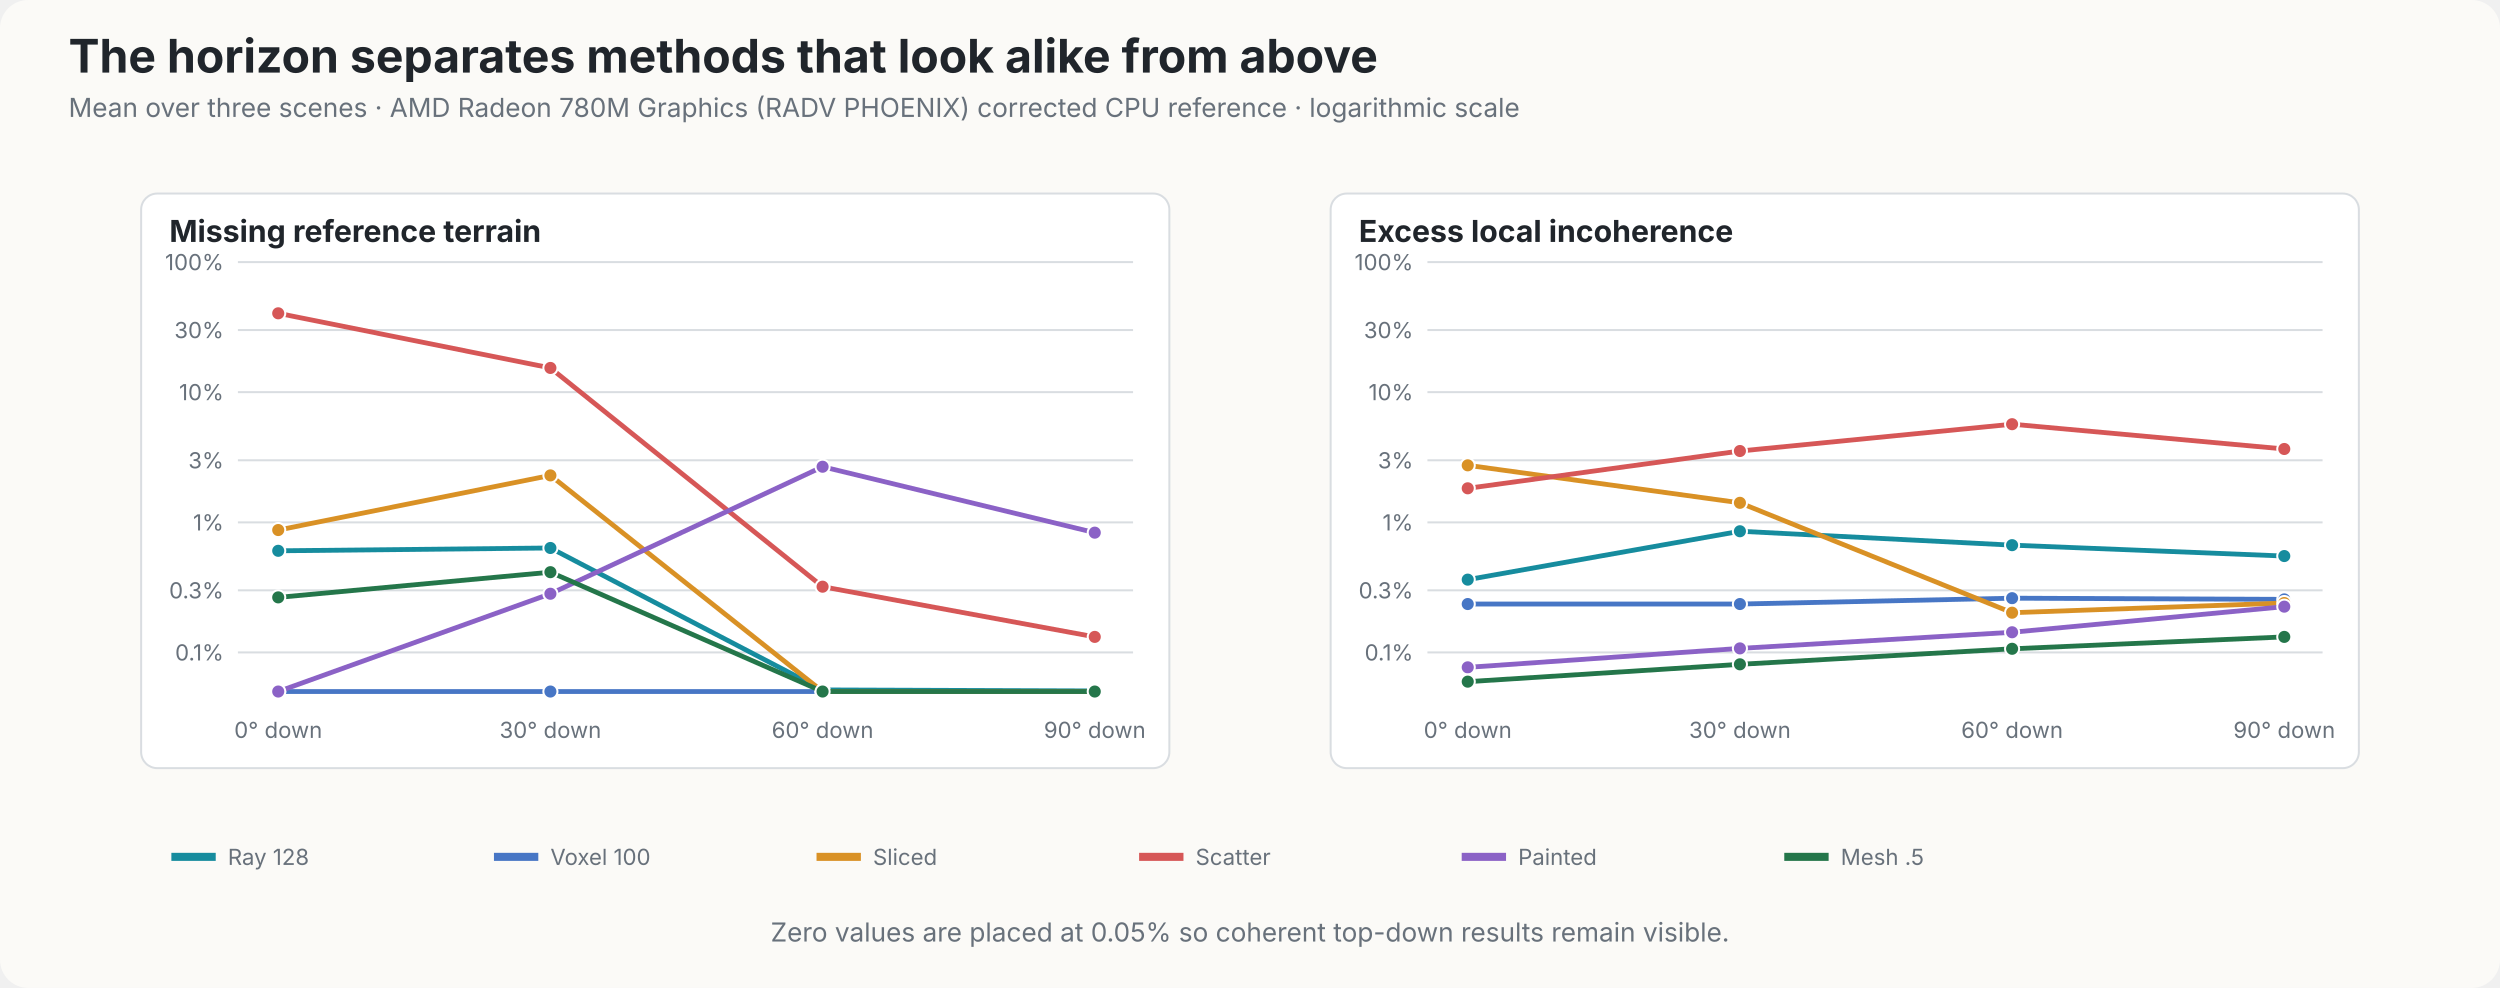
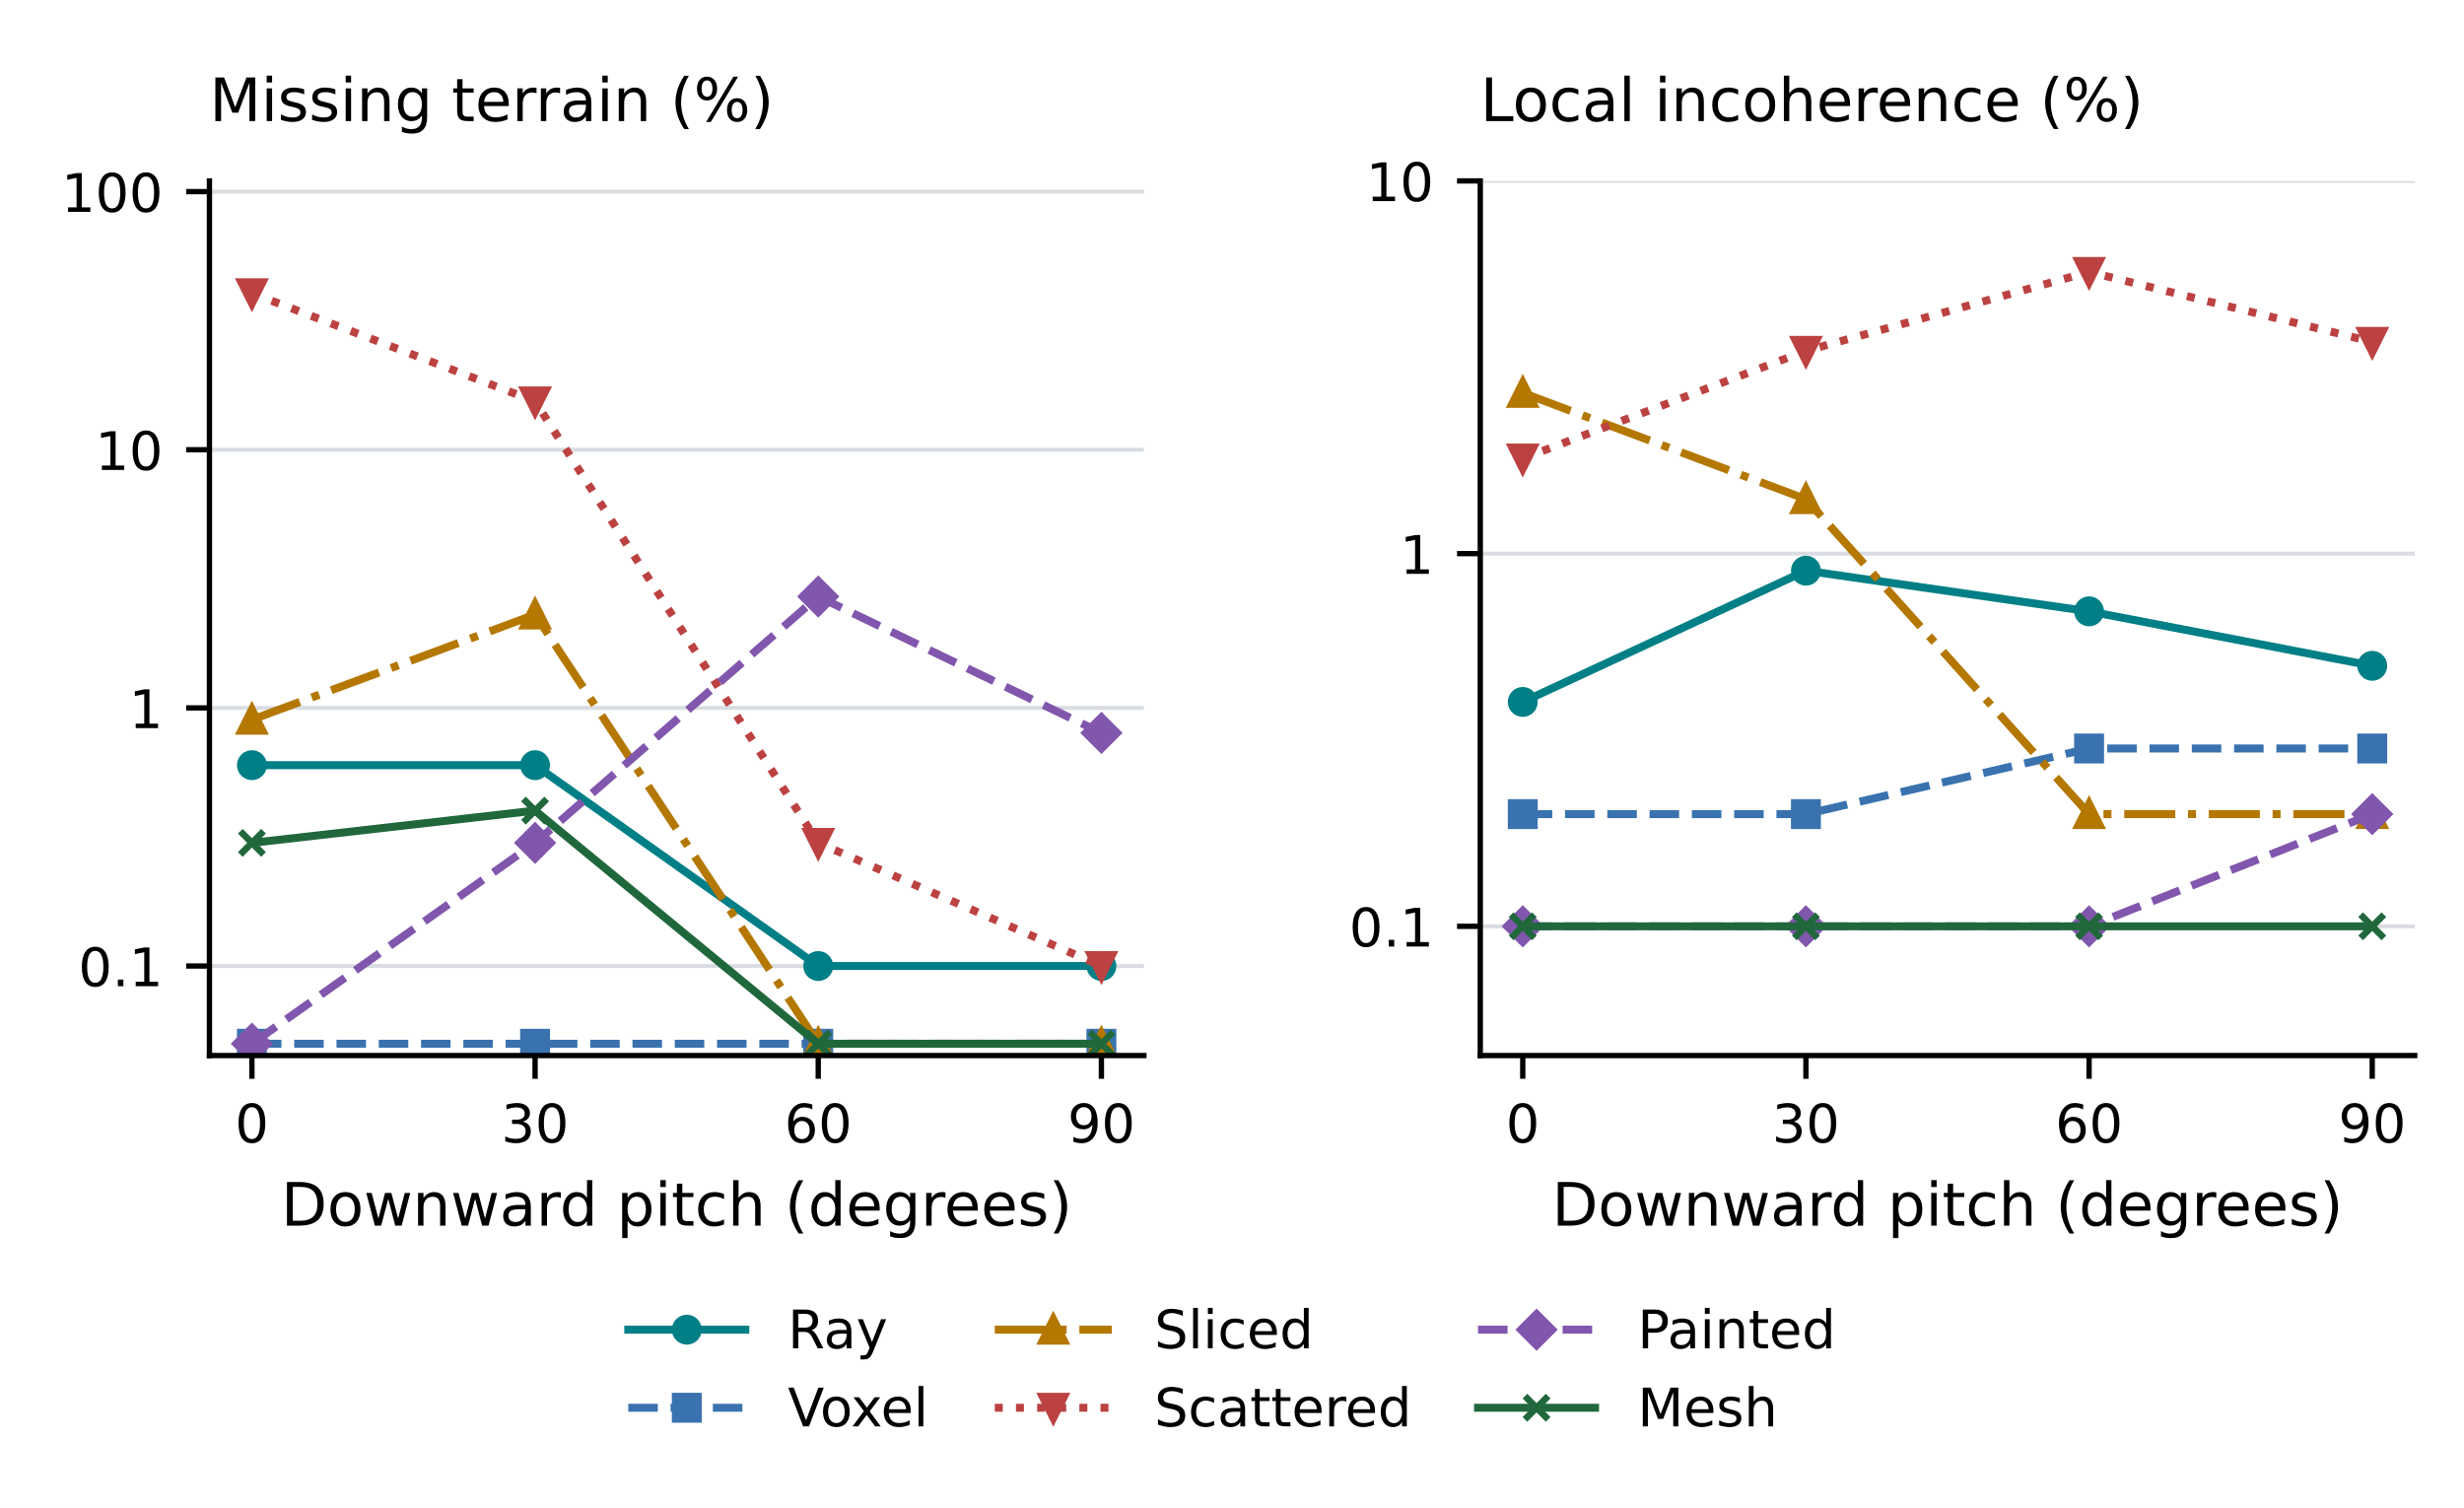
- <svg xmlns="http://www.w3.org/2000/svg" width="1240" height="490" viewBox="0 0 1240 490" role="img" aria-label="Terrain artifacts as camera pitch changes">
-   <style>text{font-family:Inter,DejaVu Sans,sans-serif;fill:#20252b}.title{font-size:23px;font-weight:700}.subtitle{font-size:13px;fill:#68717b}.panel-title{font-size:15px;font-weight:700}.axis{font-size:11px;fill:#68717b}.label{font-size:12px}.value{font-size:10px;font-weight:700}.light{fill:#f8fafc}</style>
-   <rect width="1240" height="490" fill="#fbfaf7" rx="14" />
-   <text x="34.0" y="36.0" class="title" text-anchor="start">The horizon separates methods that look alike from above</text>
-   <text x="34.0" y="58.0" class="subtitle" text-anchor="start">Mean over three scenes · AMD Radeon 780M Graphics (RADV PHOENIX) corrected CPU reference · logarithmic scale</text>
-   <rect x="70" y="96" width="510" height="285" fill="#ffffff" stroke="#d9dde1" rx="8" />
-   <text x="84.0" y="120.0" class="panel-title" text-anchor="start">Missing reference terrain</text>
-   <line x1="118" y1="323.6" x2="562" y2="323.6" stroke="#d9dde1" />
-   <text x="111.0" y="327.6" class="axis" text-anchor="end">0.1%</text>
-   <line x1="118" y1="292.8" x2="562" y2="292.8" stroke="#d9dde1" />
-   <text x="111.0" y="296.8" class="axis" text-anchor="end">0.3%</text>
-   <line x1="118" y1="259.1" x2="562" y2="259.1" stroke="#d9dde1" />
-   <text x="111.0" y="263.1" class="axis" text-anchor="end">1%</text>
-   <line x1="118" y1="228.3" x2="562" y2="228.3" stroke="#d9dde1" />
-   <text x="111.0" y="232.3" class="axis" text-anchor="end">3%</text>
-   <line x1="118" y1="194.5" x2="562" y2="194.5" stroke="#d9dde1" />
-   <text x="111.0" y="198.5" class="axis" text-anchor="end">10%</text>
-   <line x1="118" y1="163.7" x2="562" y2="163.7" stroke="#d9dde1" />
-   <text x="111.0" y="167.7" class="axis" text-anchor="end">30%</text>
-   <line x1="118" y1="130.0" x2="562" y2="130.0" stroke="#d9dde1" />
-   <text x="111.0" y="134.0" class="axis" text-anchor="end">100%</text>
-   <text x="138.0" y="366.0" class="axis" text-anchor="middle">0° down</text>
-   <text x="273.0" y="366.0" class="axis" text-anchor="middle">30° down</text>
-   <text x="408.0" y="366.0" class="axis" text-anchor="middle">60° down</text>
-   <text x="543.0" y="366.0" class="axis" text-anchor="middle">90° down</text>
-   <path d="M 138.0 273.2 L 273.0 271.8 L 408.0 342.2 L 543.0 342.7" fill="none" stroke="#168c9e" stroke-width="2.4" stroke-linejoin="round" />
-   <circle cx="138.0" cy="273.2" r="3.5" fill="#168c9e" stroke="white" stroke-width="1" />
-   <circle cx="273.0" cy="271.8" r="3.5" fill="#168c9e" stroke="white" stroke-width="1" />
-   <circle cx="408.0" cy="342.2" r="3.5" fill="#168c9e" stroke="white" stroke-width="1" />
-   <circle cx="543.0" cy="342.7" r="3.5" fill="#168c9e" stroke="white" stroke-width="1" />
-   <path d="M 138.0 343.0 L 273.0 343.0 L 408.0 343.0 L 543.0 343.0" fill="none" stroke="#4776c5" stroke-width="2.4" stroke-linejoin="round" />
-   <circle cx="138.0" cy="343.0" r="3.5" fill="#4776c5" stroke="white" stroke-width="1" />
-   <circle cx="273.0" cy="343.0" r="3.5" fill="#4776c5" stroke="white" stroke-width="1" />
-   <circle cx="408.0" cy="343.0" r="3.5" fill="#4776c5" stroke="white" stroke-width="1" />
-   <circle cx="543.0" cy="343.0" r="3.5" fill="#4776c5" stroke="white" stroke-width="1" />
-   <path d="M 138.0 262.9 L 273.0 235.8 L 408.0 343.0 L 543.0 343.0" fill="none" stroke="#d99125" stroke-width="2.4" stroke-linejoin="round" />
-   <circle cx="138.0" cy="262.9" r="3.5" fill="#d99125" stroke="white" stroke-width="1" />
-   <circle cx="273.0" cy="235.8" r="3.5" fill="#d99125" stroke="white" stroke-width="1" />
-   <circle cx="408.0" cy="343.0" r="3.5" fill="#d99125" stroke="white" stroke-width="1" />
-   <circle cx="543.0" cy="343.0" r="3.5" fill="#d99125" stroke="white" stroke-width="1" />
-   <path d="M 138.0 155.4 L 273.0 182.5 L 408.0 291.0 L 543.0 315.9" fill="none" stroke="#d65757" stroke-width="2.4" stroke-linejoin="round" />
-   <circle cx="138.0" cy="155.4" r="3.5" fill="#d65757" stroke="white" stroke-width="1" />
-   <circle cx="273.0" cy="182.5" r="3.5" fill="#d65757" stroke="white" stroke-width="1" />
-   <circle cx="408.0" cy="291.0" r="3.5" fill="#d65757" stroke="white" stroke-width="1" />
-   <circle cx="543.0" cy="315.9" r="3.5" fill="#d65757" stroke="white" stroke-width="1" />
-   <path d="M 138.0 343.0 L 273.0 294.5 L 408.0 231.5 L 543.0 264.2" fill="none" stroke="#8b62c6" stroke-width="2.4" stroke-linejoin="round" />
-   <circle cx="138.0" cy="343.0" r="3.5" fill="#8b62c6" stroke="white" stroke-width="1" />
-   <circle cx="273.0" cy="294.5" r="3.5" fill="#8b62c6" stroke="white" stroke-width="1" />
-   <circle cx="408.0" cy="231.5" r="3.5" fill="#8b62c6" stroke="white" stroke-width="1" />
-   <circle cx="543.0" cy="264.2" r="3.5" fill="#8b62c6" stroke="white" stroke-width="1" />
-   <path d="M 138.0 296.3 L 273.0 283.8 L 408.0 343.0 L 543.0 343.0" fill="none" stroke="#24764a" stroke-width="2.4" stroke-linejoin="round" />
-   <circle cx="138.0" cy="296.3" r="3.5" fill="#24764a" stroke="white" stroke-width="1" />
-   <circle cx="273.0" cy="283.8" r="3.5" fill="#24764a" stroke="white" stroke-width="1" />
-   <circle cx="408.0" cy="343.0" r="3.5" fill="#24764a" stroke="white" stroke-width="1" />
-   <circle cx="543.0" cy="343.0" r="3.5" fill="#24764a" stroke="white" stroke-width="1" />
-   <rect x="660" y="96" width="510" height="285" fill="#ffffff" stroke="#d9dde1" rx="8" />
-   <text x="674.0" y="120.0" class="panel-title" text-anchor="start">Excess local incoherence</text>
-   <line x1="708" y1="323.6" x2="1152" y2="323.6" stroke="#d9dde1" />
-   <text x="701.0" y="327.6" class="axis" text-anchor="end">0.1%</text>
-   <line x1="708" y1="292.8" x2="1152" y2="292.8" stroke="#d9dde1" />
-   <text x="701.0" y="296.8" class="axis" text-anchor="end">0.3%</text>
-   <line x1="708" y1="259.1" x2="1152" y2="259.1" stroke="#d9dde1" />
-   <text x="701.0" y="263.1" class="axis" text-anchor="end">1%</text>
-   <line x1="708" y1="228.3" x2="1152" y2="228.3" stroke="#d9dde1" />
-   <text x="701.0" y="232.3" class="axis" text-anchor="end">3%</text>
-   <line x1="708" y1="194.5" x2="1152" y2="194.5" stroke="#d9dde1" />
-   <text x="701.0" y="198.5" class="axis" text-anchor="end">10%</text>
-   <line x1="708" y1="163.7" x2="1152" y2="163.7" stroke="#d9dde1" />
-   <text x="701.0" y="167.7" class="axis" text-anchor="end">30%</text>
-   <line x1="708" y1="130.0" x2="1152" y2="130.0" stroke="#d9dde1" />
-   <text x="701.0" y="134.0" class="axis" text-anchor="end">100%</text>
-   <text x="728.0" y="366.0" class="axis" text-anchor="middle">0° down</text>
-   <text x="863.0" y="366.0" class="axis" text-anchor="middle">30° down</text>
-   <text x="998.0" y="366.0" class="axis" text-anchor="middle">60° down</text>
-   <text x="1133.0" y="366.0" class="axis" text-anchor="middle">90° down</text>
-   <path d="M 728.0 287.5 L 863.0 263.5 L 998.0 270.4 L 1133.0 275.8" fill="none" stroke="#168c9e" stroke-width="2.4" stroke-linejoin="round" />
-   <circle cx="728.0" cy="287.5" r="3.5" fill="#168c9e" stroke="white" stroke-width="1" />
-   <circle cx="863.0" cy="263.5" r="3.5" fill="#168c9e" stroke="white" stroke-width="1" />
-   <circle cx="998.0" cy="270.4" r="3.5" fill="#168c9e" stroke="white" stroke-width="1" />
-   <circle cx="1133.0" cy="275.8" r="3.5" fill="#168c9e" stroke="white" stroke-width="1" />
-   <path d="M 728.0 299.6 L 863.0 299.6 L 998.0 296.7 L 1133.0 297.3" fill="none" stroke="#4776c5" stroke-width="2.4" stroke-linejoin="round" />
-   <circle cx="728.0" cy="299.6" r="3.5" fill="#4776c5" stroke="white" stroke-width="1" />
-   <circle cx="863.0" cy="299.6" r="3.5" fill="#4776c5" stroke="white" stroke-width="1" />
-   <circle cx="998.0" cy="296.7" r="3.5" fill="#4776c5" stroke="white" stroke-width="1" />
-   <circle cx="1133.0" cy="297.3" r="3.5" fill="#4776c5" stroke="white" stroke-width="1" />
-   <path d="M 728.0 230.8 L 863.0 249.4 L 998.0 303.9 L 1133.0 299.1" fill="none" stroke="#d99125" stroke-width="2.4" stroke-linejoin="round" />
-   <circle cx="728.0" cy="230.8" r="3.5" fill="#d99125" stroke="white" stroke-width="1" />
-   <circle cx="863.0" cy="249.4" r="3.5" fill="#d99125" stroke="white" stroke-width="1" />
-   <circle cx="998.0" cy="303.9" r="3.5" fill="#d99125" stroke="white" stroke-width="1" />
-   <circle cx="1133.0" cy="299.1" r="3.5" fill="#d99125" stroke="white" stroke-width="1" />
-   <path d="M 728.0 242.2 L 863.0 223.7 L 998.0 210.4 L 1133.0 222.7" fill="none" stroke="#d65757" stroke-width="2.4" stroke-linejoin="round" />
-   <circle cx="728.0" cy="242.2" r="3.5" fill="#d65757" stroke="white" stroke-width="1" />
-   <circle cx="863.0" cy="223.7" r="3.5" fill="#d65757" stroke="white" stroke-width="1" />
-   <circle cx="998.0" cy="210.4" r="3.5" fill="#d65757" stroke="white" stroke-width="1" />
-   <circle cx="1133.0" cy="222.7" r="3.5" fill="#d65757" stroke="white" stroke-width="1" />
-   <path d="M 728.0 331.0 L 863.0 321.6 L 998.0 313.6 L 1133.0 300.9" fill="none" stroke="#8b62c6" stroke-width="2.4" stroke-linejoin="round" />
-   <circle cx="728.0" cy="331.0" r="3.5" fill="#8b62c6" stroke="white" stroke-width="1" />
-   <circle cx="863.0" cy="321.6" r="3.5" fill="#8b62c6" stroke="white" stroke-width="1" />
-   <circle cx="998.0" cy="313.6" r="3.5" fill="#8b62c6" stroke="white" stroke-width="1" />
-   <circle cx="1133.0" cy="300.9" r="3.5" fill="#8b62c6" stroke="white" stroke-width="1" />
-   <path d="M 728.0 338.1 L 863.0 329.5 L 998.0 321.8 L 1133.0 315.9" fill="none" stroke="#24764a" stroke-width="2.4" stroke-linejoin="round" />
-   <circle cx="728.0" cy="338.1" r="3.5" fill="#24764a" stroke="white" stroke-width="1" />
-   <circle cx="863.0" cy="329.5" r="3.5" fill="#24764a" stroke="white" stroke-width="1" />
-   <circle cx="998.0" cy="321.8" r="3.5" fill="#24764a" stroke="white" stroke-width="1" />
-   <circle cx="1133.0" cy="315.9" r="3.5" fill="#24764a" stroke="white" stroke-width="1" />
-   <line x1="85" y1="425" x2="107" y2="425" stroke="#168c9e" stroke-width="4" />
-   <text x="113.0" y="429.0" class="axis" text-anchor="start">Ray 128</text>
-   <line x1="245" y1="425" x2="267" y2="425" stroke="#4776c5" stroke-width="4" />
-   <text x="273.0" y="429.0" class="axis" text-anchor="start">Voxel 100</text>
-   <line x1="405" y1="425" x2="427" y2="425" stroke="#d99125" stroke-width="4" />
-   <text x="433.0" y="429.0" class="axis" text-anchor="start">Sliced</text>
-   <line x1="565" y1="425" x2="587" y2="425" stroke="#d65757" stroke-width="4" />
-   <text x="593.0" y="429.0" class="axis" text-anchor="start">Scatter</text>
-   <line x1="725" y1="425" x2="747" y2="425" stroke="#8b62c6" stroke-width="4" />
-   <text x="753.0" y="429.0" class="axis" text-anchor="start">Painted</text>
-   <line x1="885" y1="425" x2="907" y2="425" stroke="#24764a" stroke-width="4" />
-   <text x="913.0" y="429.0" class="axis" text-anchor="start">Mesh .5</text>
-   <text x="620.0" y="467.0" class="subtitle" text-anchor="middle">Zero values are placed at 0.05% so coherent top-down results remain visible.</text>
+ <svg xmlns="http://www.w3.org/2000/svg" xmlns:xlink="http://www.w3.org/1999/xlink" width="370.61pt" height="226.8pt" viewBox="0 0 370.61 226.8" version="1.1">
+   <defs>
+     <style type="text/css">*{stroke-linejoin: round; stroke-linecap: butt}</style>
+   </defs>
+   <g id="figure_1">
+     <g id="patch_1">
+       <path d="M 0 226.8 L 370.61 226.8 L 370.61 0 L 0 0 z " style="fill: #ffffff" />
+     </g>
+     <g id="axes_1">
+       <g id="patch_2">
+         <path d="M 31.502 158.76 L 172.051 158.76 L 172.051 27.216 L 31.502 27.216 z " style="fill: #ffffff" />
+       </g>
+       <g id="matplotlib.axis_1">
+         <g id="xtick_1">
+           <g id="line2d_1">
+             <defs>
+               <path id="m5a9f0d2873" d="M 0 0 L 0 3.5 " style="stroke: #000000; stroke-width: 0.8" />
+             </defs>
+             <g>
+               <use xlink:href="#m5a9f0d2873" x="37.89" y="158.76" style="stroke: #000000; stroke-width: 0.8" />
+             </g>
+           </g>
+           <g id="text_1">
+             <text style="font-size: 8px; font-family: 'DejaVu Sans'; text-anchor: middle" x="37.89" y="171.839" transform="rotate(-0 37.89047 171.8388)">0</text>
+           </g>
+         </g>
+         <g id="xtick_2">
+           <g id="line2d_2">
+             <g>
+               <use xlink:href="#m5a9f0d2873" x="80.481" y="158.76" style="stroke: #000000; stroke-width: 0.8" />
+             </g>
+           </g>
+           <g id="text_2">
+             <text style="font-size: 8px; font-family: 'DejaVu Sans'; text-anchor: middle" x="80.481" y="171.839" transform="rotate(-0 80.48114 171.8388)">30</text>
+           </g>
+         </g>
+         <g id="xtick_3">
+           <g id="line2d_3">
+             <g>
+               <use xlink:href="#m5a9f0d2873" x="123.072" y="158.76" style="stroke: #000000; stroke-width: 0.8" />
+             </g>
+           </g>
+           <g id="text_3">
+             <text style="font-size: 8px; font-family: 'DejaVu Sans'; text-anchor: middle" x="123.072" y="171.839" transform="rotate(-0 123.0718 171.8388)">60</text>
+           </g>
+         </g>
+         <g id="xtick_4">
+           <g id="line2d_4">
+             <g>
+               <use xlink:href="#m5a9f0d2873" x="165.662" y="158.76" style="stroke: #000000; stroke-width: 0.8" />
+             </g>
+           </g>
+           <g id="text_4">
+             <text style="font-size: 8px; font-family: 'DejaVu Sans'; text-anchor: middle" x="165.662" y="171.839" transform="rotate(-0 165.6625 171.8388)">90</text>
+           </g>
+         </g>
+         <g id="text_5">
+           <text style="font-size: 9px; font-family: 'DejaVu Sans'; text-anchor: middle" x="101.776" y="184.341" transform="rotate(-0 101.7765 184.3411)">Downward pitch (degrees)</text>
+         </g>
+       </g>
+       <g id="matplotlib.axis_2">
+         <g id="ytick_1">
+           <g id="line2d_5">
+             <path d="M 31.502 145.296 L 172.051 145.296 " clip-path="url(#p98be7151e7)" style="fill: none; stroke: #d9dde1; stroke-width: 0.6; stroke-linecap: square" />
+           </g>
+           <g id="line2d_6">
+             <defs>
+               <path id="me002e0a3f4" d="M 0 0 L -3.5 0 " style="stroke: #000000; stroke-width: 0.8" />
+             </defs>
+             <g>
+               <use xlink:href="#me002e0a3f4" x="31.502" y="145.296" style="stroke: #000000; stroke-width: 0.8" />
+             </g>
+           </g>
+           <g id="text_6">
+             <text style="font-size: 8px; font-family: 'DejaVu Sans'; text-anchor: end" x="24.502" y="148.336" transform="rotate(-0 24.50187 148.3356)">0.1</text>
+           </g>
+         </g>
+         <g id="ytick_2">
+           <g id="line2d_7">
+             <path d="M 31.502 106.472 L 172.051 106.472 " clip-path="url(#p98be7151e7)" style="fill: none; stroke: #d9dde1; stroke-width: 0.6; stroke-linecap: square" />
+           </g>
+           <g id="line2d_8">
+             <g>
+               <use xlink:href="#me002e0a3f4" x="31.502" y="106.472" style="stroke: #000000; stroke-width: 0.8" />
+             </g>
+           </g>
+           <g id="text_7">
+             <text style="font-size: 8px; font-family: 'DejaVu Sans'; text-anchor: end" x="24.502" y="109.511" transform="rotate(-0 24.50187 109.5112)">1</text>
+           </g>
+         </g>
+         <g id="ytick_3">
+           <g id="line2d_9">
+             <path d="M 31.502 67.647 L 172.051 67.647 " clip-path="url(#p98be7151e7)" style="fill: none; stroke: #d9dde1; stroke-width: 0.6; stroke-linecap: square" />
+           </g>
+           <g id="line2d_10">
+             <g>
+               <use xlink:href="#me002e0a3f4" x="31.502" y="67.647" style="stroke: #000000; stroke-width: 0.8" />
+             </g>
+           </g>
+           <g id="text_8">
+             <text style="font-size: 8px; font-family: 'DejaVu Sans'; text-anchor: end" x="24.502" y="70.687" transform="rotate(-0 24.50187 70.6868)">10</text>
+           </g>
+         </g>
+         <g id="ytick_4">
+           <g id="line2d_11">
+             <path d="M 31.502 28.823 L 172.051 28.823 " clip-path="url(#p98be7151e7)" style="fill: none; stroke: #d9dde1; stroke-width: 0.6; stroke-linecap: square" />
+           </g>
+           <g id="line2d_12">
+             <g>
+               <use xlink:href="#me002e0a3f4" x="31.502" y="28.823" style="stroke: #000000; stroke-width: 0.8" />
+             </g>
+           </g>
+           <g id="text_9">
+             <text style="font-size: 8px; font-family: 'DejaVu Sans'; text-anchor: end" x="24.502" y="31.862" transform="rotate(-0 24.50187 31.86242)">100</text>
+           </g>
+         </g>
+       </g>
+       <g id="line2d_13">
+         <path d="M 37.89 115.085 L 80.481 115.085 L 123.072 145.296 L 165.662 145.296 " clip-path="url(#p98be7151e7)" style="fill: none; stroke: #007f86; stroke-width: 1.2; stroke-linecap: square" />
+         <defs>
+           <path id="med9ca27f25" d="M 0 1.75 C 0.464 1.75 0.909 1.566 1.237 1.237 C 1.566 0.909 1.75 0.464 1.75 0 C 1.75 -0.464 1.566 -0.909 1.237 -1.237 C 0.909 -1.566 0.464 -1.75 0 -1.75 C -0.464 -1.75 -0.909 -1.566 -1.237 -1.237 C -1.566 -0.909 -1.75 -0.464 -1.75 0 C -1.75 0.464 -1.566 0.909 -1.237 1.237 C -0.909 1.566 -0.464 1.75 0 1.75 z " style="stroke: #007f86" />
+         </defs>
+         <g clip-path="url(#p98be7151e7)">
+           <use xlink:href="#med9ca27f25" x="37.89" y="115.085" style="fill: #007f86; stroke: #007f86" />
+           <use xlink:href="#med9ca27f25" x="80.481" y="115.085" style="fill: #007f86; stroke: #007f86" />
+           <use xlink:href="#med9ca27f25" x="123.072" y="145.296" style="fill: #007f86; stroke: #007f86" />
+           <use xlink:href="#med9ca27f25" x="165.662" y="145.296" style="fill: #007f86; stroke: #007f86" />
+         </g>
+       </g>
+       <g id="line2d_14">
+         <path d="M 37.89 156.983 L 80.481 156.983 L 123.072 156.983 L 165.662 156.983 " clip-path="url(#p98be7151e7)" style="fill: none; stroke-dasharray: 4.44,1.92; stroke-dashoffset: 0; stroke: #3972af; stroke-width: 1.2" />
+         <defs>
+           <path id="mc40237d164" d="M -1.75 1.75 L 1.75 1.75 L 1.75 -1.75 L -1.75 -1.75 z " style="stroke: #3972af; stroke-linejoin: miter" />
+         </defs>
+         <g clip-path="url(#p98be7151e7)">
+           <use xlink:href="#mc40237d164" x="37.89" y="156.983" style="fill: #3972af; stroke: #3972af; stroke-linejoin: miter" />
+           <use xlink:href="#mc40237d164" x="80.481" y="156.983" style="fill: #3972af; stroke: #3972af; stroke-linejoin: miter" />
+           <use xlink:href="#mc40237d164" x="123.072" y="156.983" style="fill: #3972af; stroke: #3972af; stroke-linejoin: miter" />
+           <use xlink:href="#mc40237d164" x="165.662" y="156.983" style="fill: #3972af; stroke: #3972af; stroke-linejoin: miter" />
+         </g>
+       </g>
+       <g id="line2d_15">
+         <path d="M 37.89 108.248 L 80.481 92.428 L 123.072 156.983 L 165.662 156.983 " clip-path="url(#p98be7151e7)" style="fill: none; stroke-dasharray: 7.68,1.92,1.2,1.92; stroke-dashoffset: 0; stroke: #b47700; stroke-width: 1.2" />
+         <defs>
+           <path id="m5b96947257" d="M 0 -1.75 L -1.75 1.75 L 1.75 1.75 z " style="stroke: #b47700; stroke-linejoin: miter" />
+         </defs>
+         <g clip-path="url(#p98be7151e7)">
+           <use xlink:href="#m5b96947257" x="37.89" y="108.248" style="fill: #b47700; stroke: #b47700; stroke-linejoin: miter" />
+           <use xlink:href="#m5b96947257" x="80.481" y="92.428" style="fill: #b47700; stroke: #b47700; stroke-linejoin: miter" />
+           <use xlink:href="#m5b96947257" x="123.072" y="156.983" style="fill: #b47700; stroke: #b47700; stroke-linejoin: miter" />
+           <use xlink:href="#m5b96947257" x="165.662" y="156.983" style="fill: #b47700; stroke: #b47700; stroke-linejoin: miter" />
+         </g>
+       </g>
+       <g id="line2d_16">
+         <path d="M 37.89 44.105 L 80.481 60.367 L 123.072 126.772 L 165.662 145.296 " clip-path="url(#p98be7151e7)" style="fill: none; stroke-dasharray: 1.2,1.98; stroke-dashoffset: 0; stroke: #bc4242; stroke-width: 1.2" />
+         <defs>
+           <path id="m1c7ea12981" d="M -0 1.75 L 1.75 -1.75 L -1.75 -1.75 z " style="stroke: #bc4242; stroke-linejoin: miter" />
+         </defs>
+         <g clip-path="url(#p98be7151e7)">
+           <use xlink:href="#m1c7ea12981" x="37.89" y="44.105" style="fill: #bc4242; stroke: #bc4242; stroke-linejoin: miter" />
+           <use xlink:href="#m1c7ea12981" x="80.481" y="60.367" style="fill: #bc4242; stroke: #bc4242; stroke-linejoin: miter" />
+           <use xlink:href="#m1c7ea12981" x="123.072" y="126.772" style="fill: #bc4242; stroke: #bc4242; stroke-linejoin: miter" />
+           <use xlink:href="#m1c7ea12981" x="165.662" y="145.296" style="fill: #bc4242; stroke: #bc4242; stroke-linejoin: miter" />
+         </g>
+       </g>
+       <g id="line2d_17">
+         <path d="M 37.89 156.983 L 80.481 126.772 L 123.072 89.724 L 165.662 110.234 " clip-path="url(#p98be7151e7)" style="fill: none; stroke-dasharray: 4.44,1.92; stroke-dashoffset: 0; stroke: #8156ad; stroke-width: 1.2" />
+         <defs>
+           <path id="m93aa269630" d="M -0 2.475 L 2.475 0 L 0 -2.475 L -2.475 -0 z " style="stroke: #8156ad; stroke-linejoin: miter" />
+         </defs>
+         <g clip-path="url(#p98be7151e7)">
+           <use xlink:href="#m93aa269630" x="37.89" y="156.983" style="fill: #8156ad; stroke: #8156ad; stroke-linejoin: miter" />
+           <use xlink:href="#m93aa269630" x="80.481" y="126.772" style="fill: #8156ad; stroke: #8156ad; stroke-linejoin: miter" />
+           <use xlink:href="#m93aa269630" x="123.072" y="89.724" style="fill: #8156ad; stroke: #8156ad; stroke-linejoin: miter" />
+           <use xlink:href="#m93aa269630" x="165.662" y="110.234" style="fill: #8156ad; stroke: #8156ad; stroke-linejoin: miter" />
+         </g>
+       </g>
+       <g id="line2d_18">
+         <path d="M 37.89 126.772 L 80.481 121.922 L 123.072 156.983 L 165.662 156.983 " clip-path="url(#p98be7151e7)" style="fill: none; stroke: #20683c; stroke-width: 1.2; stroke-linecap: square" />
+         <defs>
+           <path id="me070af6843" d="M -1.75 1.75 L 1.75 -1.75 M -1.75 -1.75 L 1.75 1.75 " style="stroke: #20683c" />
+         </defs>
+         <g clip-path="url(#p98be7151e7)">
+           <use xlink:href="#me070af6843" x="37.89" y="126.772" style="fill: #20683c; stroke: #20683c" />
+           <use xlink:href="#me070af6843" x="80.481" y="121.922" style="fill: #20683c; stroke: #20683c" />
+           <use xlink:href="#me070af6843" x="123.072" y="156.983" style="fill: #20683c; stroke: #20683c" />
+           <use xlink:href="#me070af6843" x="165.662" y="156.983" style="fill: #20683c; stroke: #20683c" />
+         </g>
+       </g>
+       <g id="patch_3">
+         <path d="M 31.502 158.76 L 31.502 27.216 " style="fill: none; stroke: #000000; stroke-width: 0.8; stroke-linejoin: miter; stroke-linecap: square" />
+       </g>
+       <g id="patch_4">
+         <path d="M 31.502 158.76 L 172.051 158.76 " style="fill: none; stroke: #000000; stroke-width: 0.8; stroke-linejoin: miter; stroke-linecap: square" />
+       </g>
+       <g id="text_10">
+         <text style="font-size: 9px; font-family: 'DejaVu Sans'; text-anchor: start" x="31.502" y="18.216" transform="rotate(-0 31.50187 18.216)">Missing terrain (%)</text>
+       </g>
+     </g>
+     <g id="axes_2">
+       <g id="patch_5">
+         <path d="M 222.649 158.76 L 363.198 158.76 L 363.198 27.216 L 222.649 27.216 z " style="fill: #ffffff" />
+       </g>
+       <g id="matplotlib.axis_3">
+         <g id="xtick_5">
+           <g id="line2d_19">
+             <g>
+               <use xlink:href="#m5a9f0d2873" x="229.037" y="158.76" style="stroke: #000000; stroke-width: 0.8" />
+             </g>
+           </g>
+           <g id="text_11">
+             <text style="font-size: 8px; font-family: 'DejaVu Sans'; text-anchor: middle" x="229.037" y="171.839" transform="rotate(-0 229.0374 171.8388)">0</text>
+           </g>
+         </g>
+         <g id="xtick_6">
+           <g id="line2d_20">
+             <g>
+               <use xlink:href="#m5a9f0d2873" x="271.628" y="158.76" style="stroke: #000000; stroke-width: 0.8" />
+             </g>
+           </g>
+           <g id="text_12">
+             <text style="font-size: 8px; font-family: 'DejaVu Sans'; text-anchor: middle" x="271.628" y="171.839" transform="rotate(-0 271.6281 171.8388)">30</text>
+           </g>
+         </g>
+         <g id="xtick_7">
+           <g id="line2d_21">
+             <g>
+               <use xlink:href="#m5a9f0d2873" x="314.219" y="158.76" style="stroke: #000000; stroke-width: 0.8" />
+             </g>
+           </g>
+           <g id="text_13">
+             <text style="font-size: 8px; font-family: 'DejaVu Sans'; text-anchor: middle" x="314.219" y="171.839" transform="rotate(-0 314.2187 171.8388)">60</text>
+           </g>
+         </g>
+         <g id="xtick_8">
+           <g id="line2d_22">
+             <g>
+               <use xlink:href="#m5a9f0d2873" x="356.809" y="158.76" style="stroke: #000000; stroke-width: 0.8" />
+             </g>
+           </g>
+           <g id="text_14">
+             <text style="font-size: 8px; font-family: 'DejaVu Sans'; text-anchor: middle" x="356.809" y="171.839" transform="rotate(-0 356.8094 171.8388)">90</text>
+           </g>
+         </g>
+         <g id="text_15">
+           <text style="font-size: 9px; font-family: 'DejaVu Sans'; text-anchor: middle" x="292.923" y="184.341" transform="rotate(-0 292.9234 184.3411)">Downward pitch (degrees)</text>
+         </g>
+       </g>
+       <g id="matplotlib.axis_4">
+         <g id="ytick_5">
+           <g id="line2d_23">
+             <path d="M 222.649 139.322 L 363.198 139.322 " clip-path="url(#pd1ece5b78c)" style="fill: none; stroke: #d9dde1; stroke-width: 0.6; stroke-linecap: square" />
+           </g>
+           <g id="line2d_24">
+             <g>
+               <use xlink:href="#me002e0a3f4" x="222.649" y="139.322" style="stroke: #000000; stroke-width: 0.8" />
+             </g>
+           </g>
+           <g id="text_16">
+             <text style="font-size: 8px; font-family: 'DejaVu Sans'; text-anchor: end" x="215.649" y="142.361" transform="rotate(-0 215.6488 142.361)">0.1</text>
+           </g>
+         </g>
+         <g id="ytick_6">
+           <g id="line2d_25">
+             <path d="M 222.649 83.269 L 363.198 83.269 " clip-path="url(#pd1ece5b78c)" style="fill: none; stroke: #d9dde1; stroke-width: 0.6; stroke-linecap: square" />
+           </g>
+           <g id="line2d_26">
+             <g>
+               <use xlink:href="#me002e0a3f4" x="222.649" y="83.269" style="stroke: #000000; stroke-width: 0.8" />
+             </g>
+           </g>
+           <g id="text_17">
+             <text style="font-size: 8px; font-family: 'DejaVu Sans'; text-anchor: end" x="215.649" y="86.308" transform="rotate(-0 215.6488 86.30817)">1</text>
+           </g>
+         </g>
+         <g id="ytick_7">
+           <g id="line2d_27">
+             <path d="M 222.649 27.216 L 363.198 27.216 " clip-path="url(#pd1ece5b78c)" style="fill: none; stroke: #d9dde1; stroke-width: 0.6; stroke-linecap: square" />
+           </g>
+           <g id="line2d_28">
+             <g>
+               <use xlink:href="#me002e0a3f4" x="222.649" y="27.216" style="stroke: #000000; stroke-width: 0.8" />
+             </g>
+           </g>
+           <g id="text_18">
+             <text style="font-size: 8px; font-family: 'DejaVu Sans'; text-anchor: end" x="215.649" y="30.255" transform="rotate(-0 215.6488 30.25538)">10</text>
+           </g>
+         </g>
+       </g>
+       <g id="line2d_29">
+         <path d="M 229.037 105.574 L 271.628 85.834 L 314.219 91.951 L 356.809 100.142 " clip-path="url(#pd1ece5b78c)" style="fill: none; stroke: #007f86; stroke-width: 1.2; stroke-linecap: square" />
+         <g clip-path="url(#pd1ece5b78c)">
+           <use xlink:href="#med9ca27f25" x="229.037" y="105.574" style="fill: #007f86; stroke: #007f86" />
+           <use xlink:href="#med9ca27f25" x="271.628" y="85.834" style="fill: #007f86; stroke: #007f86" />
+           <use xlink:href="#med9ca27f25" x="314.219" y="91.951" style="fill: #007f86; stroke: #007f86" />
+           <use xlink:href="#med9ca27f25" x="356.809" y="100.142" style="fill: #007f86; stroke: #007f86" />
+         </g>
+       </g>
+       <g id="line2d_30">
+         <path d="M 229.037 122.448 L 271.628 122.448 L 314.219 112.578 L 356.809 112.578 " clip-path="url(#pd1ece5b78c)" style="fill: none; stroke-dasharray: 4.44,1.92; stroke-dashoffset: 0; stroke: #3972af; stroke-width: 1.2" />
+         <g clip-path="url(#pd1ece5b78c)">
+           <use xlink:href="#mc40237d164" x="229.037" y="122.448" style="fill: #3972af; stroke: #3972af; stroke-linejoin: miter" />
+           <use xlink:href="#mc40237d164" x="271.628" y="122.448" style="fill: #3972af; stroke: #3972af; stroke-linejoin: miter" />
+           <use xlink:href="#mc40237d164" x="314.219" y="112.578" style="fill: #3972af; stroke: #3972af; stroke-linejoin: miter" />
+           <use xlink:href="#mc40237d164" x="356.809" y="112.578" style="fill: #3972af; stroke: #3972af; stroke-linejoin: miter" />
+         </g>
+       </g>
+       <g id="line2d_31">
+         <path d="M 229.037 59.09 L 271.628 75.078 L 314.219 122.448 L 356.809 122.448 " clip-path="url(#pd1ece5b78c)" style="fill: none; stroke-dasharray: 7.68,1.92,1.2,1.92; stroke-dashoffset: 0; stroke: #b47700; stroke-width: 1.2" />
+         <g clip-path="url(#pd1ece5b78c)">
+           <use xlink:href="#m5b96947257" x="229.037" y="59.09" style="fill: #b47700; stroke: #b47700; stroke-linejoin: miter" />
+           <use xlink:href="#m5b96947257" x="271.628" y="75.078" style="fill: #b47700; stroke: #b47700; stroke-linejoin: miter" />
+           <use xlink:href="#m5b96947257" x="314.219" y="122.448" style="fill: #b47700; stroke: #b47700; stroke-linejoin: miter" />
+           <use xlink:href="#m5b96947257" x="356.809" y="122.448" style="fill: #b47700; stroke: #b47700; stroke-linejoin: miter" />
+         </g>
+       </g>
+       <g id="line2d_32">
+         <path d="M 229.037 68.96 L 271.628 52.772 L 314.219 40.9 L 356.809 51.42 " clip-path="url(#pd1ece5b78c)" style="fill: none; stroke-dasharray: 1.2,1.98; stroke-dashoffset: 0; stroke: #bc4242; stroke-width: 1.2" />
+         <g clip-path="url(#pd1ece5b78c)">
+           <use xlink:href="#m1c7ea12981" x="229.037" y="68.96" style="fill: #bc4242; stroke: #bc4242; stroke-linejoin: miter" />
+           <use xlink:href="#m1c7ea12981" x="271.628" y="52.772" style="fill: #bc4242; stroke: #bc4242; stroke-linejoin: miter" />
+           <use xlink:href="#m1c7ea12981" x="314.219" y="40.9" style="fill: #bc4242; stroke: #bc4242; stroke-linejoin: miter" />
+           <use xlink:href="#m1c7ea12981" x="356.809" y="51.42" style="fill: #bc4242; stroke: #bc4242; stroke-linejoin: miter" />
+         </g>
+       </g>
+       <g id="line2d_33">
+         <path d="M 229.037 139.322 L 271.628 139.322 L 314.219 139.322 L 356.809 122.448 " clip-path="url(#pd1ece5b78c)" style="fill: none; stroke-dasharray: 4.44,1.92; stroke-dashoffset: 0; stroke: #8156ad; stroke-width: 1.2" />
+         <g clip-path="url(#pd1ece5b78c)">
+           <use xlink:href="#m93aa269630" x="229.037" y="139.322" style="fill: #8156ad; stroke: #8156ad; stroke-linejoin: miter" />
+           <use xlink:href="#m93aa269630" x="271.628" y="139.322" style="fill: #8156ad; stroke: #8156ad; stroke-linejoin: miter" />
+           <use xlink:href="#m93aa269630" x="314.219" y="139.322" style="fill: #8156ad; stroke: #8156ad; stroke-linejoin: miter" />
+           <use xlink:href="#m93aa269630" x="356.809" y="122.448" style="fill: #8156ad; stroke: #8156ad; stroke-linejoin: miter" />
+         </g>
+       </g>
+       <g id="line2d_34">
+         <path d="M 229.037 139.322 L 271.628 139.322 L 314.219 139.322 L 356.809 139.322 " clip-path="url(#pd1ece5b78c)" style="fill: none; stroke: #20683c; stroke-width: 1.2; stroke-linecap: square" />
+         <g clip-path="url(#pd1ece5b78c)">
+           <use xlink:href="#me070af6843" x="229.037" y="139.322" style="fill: #20683c; stroke: #20683c" />
+           <use xlink:href="#me070af6843" x="271.628" y="139.322" style="fill: #20683c; stroke: #20683c" />
+           <use xlink:href="#me070af6843" x="314.219" y="139.322" style="fill: #20683c; stroke: #20683c" />
+           <use xlink:href="#me070af6843" x="356.809" y="139.322" style="fill: #20683c; stroke: #20683c" />
+         </g>
+       </g>
+       <g id="patch_6">
+         <path d="M 222.649 158.76 L 222.649 27.216 " style="fill: none; stroke: #000000; stroke-width: 0.8; stroke-linejoin: miter; stroke-linecap: square" />
+       </g>
+       <g id="patch_7">
+         <path d="M 222.649 158.76 L 363.198 158.76 " style="fill: none; stroke: #000000; stroke-width: 0.8; stroke-linejoin: miter; stroke-linecap: square" />
+       </g>
+       <g id="text_19">
+         <text style="font-size: 9px; font-family: 'DejaVu Sans'; text-anchor: start" x="222.649" y="18.216" transform="rotate(-0 222.6488 18.216)">Local incoherence (%)</text>
+       </g>
+     </g>
+     <g id="legend_1">
+       <g id="line2d_35">
+         <path d="M 94.501 199.992 L 103.301 199.992 L 112.101 199.992 " style="fill: none; stroke: #007f86; stroke-width: 1.2; stroke-linecap: square" />
+         <g>
+           <use xlink:href="#med9ca27f25" x="103.301" y="199.992" style="fill: #007f86; stroke: #007f86" />
+         </g>
+       </g>
+       <g id="text_20">
+         <text style="font-size: 8px; font-family: 'DejaVu Sans'; text-anchor: start" x="118.501" y="202.792" transform="rotate(-0 118.5007 202.7918)">Ray</text>
+       </g>
+       <g id="line2d_36">
+         <path d="M 94.501 211.734 L 103.301 211.734 L 112.101 211.734 " style="fill: none; stroke-dasharray: 4.44,1.92; stroke-dashoffset: 0; stroke: #3972af; stroke-width: 1.2" />
+         <g>
+           <use xlink:href="#mc40237d164" x="103.301" y="211.734" style="fill: #3972af; stroke: #3972af; stroke-linejoin: miter" />
+         </g>
+       </g>
+       <g id="text_21">
+         <text style="font-size: 8px; font-family: 'DejaVu Sans'; text-anchor: start" x="118.501" y="214.534" transform="rotate(-0 118.5007 214.5342)">Voxel</text>
+       </g>
+       <g id="line2d_37">
+         <path d="M 149.628 199.992 L 158.428 199.992 L 167.228 199.992 " style="fill: none; stroke-dasharray: 7.68,1.92,1.2,1.92; stroke-dashoffset: 0; stroke: #b47700; stroke-width: 1.2" />
+         <g>
+           <use xlink:href="#m5b96947257" x="158.428" y="199.992" style="fill: #b47700; stroke: #b47700; stroke-linejoin: miter" />
+         </g>
+       </g>
+       <g id="text_22">
+         <text style="font-size: 8px; font-family: 'DejaVu Sans'; text-anchor: start" x="173.628" y="202.792" transform="rotate(-0 173.6282 202.7918)">Sliced</text>
+       </g>
+       <g id="line2d_38">
+         <path d="M 149.628 211.734 L 158.428 211.734 L 167.228 211.734 " style="fill: none; stroke-dasharray: 1.2,1.98; stroke-dashoffset: 0; stroke: #bc4242; stroke-width: 1.2" />
+         <g>
+           <use xlink:href="#m1c7ea12981" x="158.428" y="211.734" style="fill: #bc4242; stroke: #bc4242; stroke-linejoin: miter" />
+         </g>
+       </g>
+       <g id="text_23">
+         <text style="font-size: 8px; font-family: 'DejaVu Sans'; text-anchor: start" x="173.628" y="214.534" transform="rotate(-0 173.6282 214.5342)">Scattered</text>
+       </g>
+       <g id="line2d_39">
+         <path d="M 222.313 199.992 L 231.113 199.992 L 239.913 199.992 " style="fill: none; stroke-dasharray: 4.44,1.92; stroke-dashoffset: 0; stroke: #8156ad; stroke-width: 1.2" />
+         <g>
+           <use xlink:href="#m93aa269630" x="231.113" y="199.992" style="fill: #8156ad; stroke: #8156ad; stroke-linejoin: miter" />
+         </g>
+       </g>
+       <g id="text_24">
+         <text style="font-size: 8px; font-family: 'DejaVu Sans'; text-anchor: start" x="246.313" y="202.792" transform="rotate(-0 246.3132 202.7918)">Painted</text>
+       </g>
+       <g id="line2d_40">
+         <path d="M 222.313 211.734 L 231.113 211.734 L 239.913 211.734 " style="fill: none; stroke: #20683c; stroke-width: 1.2; stroke-linecap: square" />
+         <g>
+           <use xlink:href="#me070af6843" x="231.113" y="211.734" style="fill: #20683c; stroke: #20683c" />
+         </g>
+       </g>
+       <g id="text_25">
+         <text style="font-size: 8px; font-family: 'DejaVu Sans'; text-anchor: start" x="246.313" y="214.534" transform="rotate(-0 246.3132 214.5342)">Mesh</text>
+       </g>
+     </g>
+   </g>
+   <defs>
+     <clipPath id="p98be7151e7">
+       <rect x="31.502" y="27.216" width="140.549" height="131.544" />
+     </clipPath>
+     <clipPath id="pd1ece5b78c">
+       <rect x="222.649" y="27.216" width="140.549" height="131.544" />
+     </clipPath>
+   </defs>
</svg>
